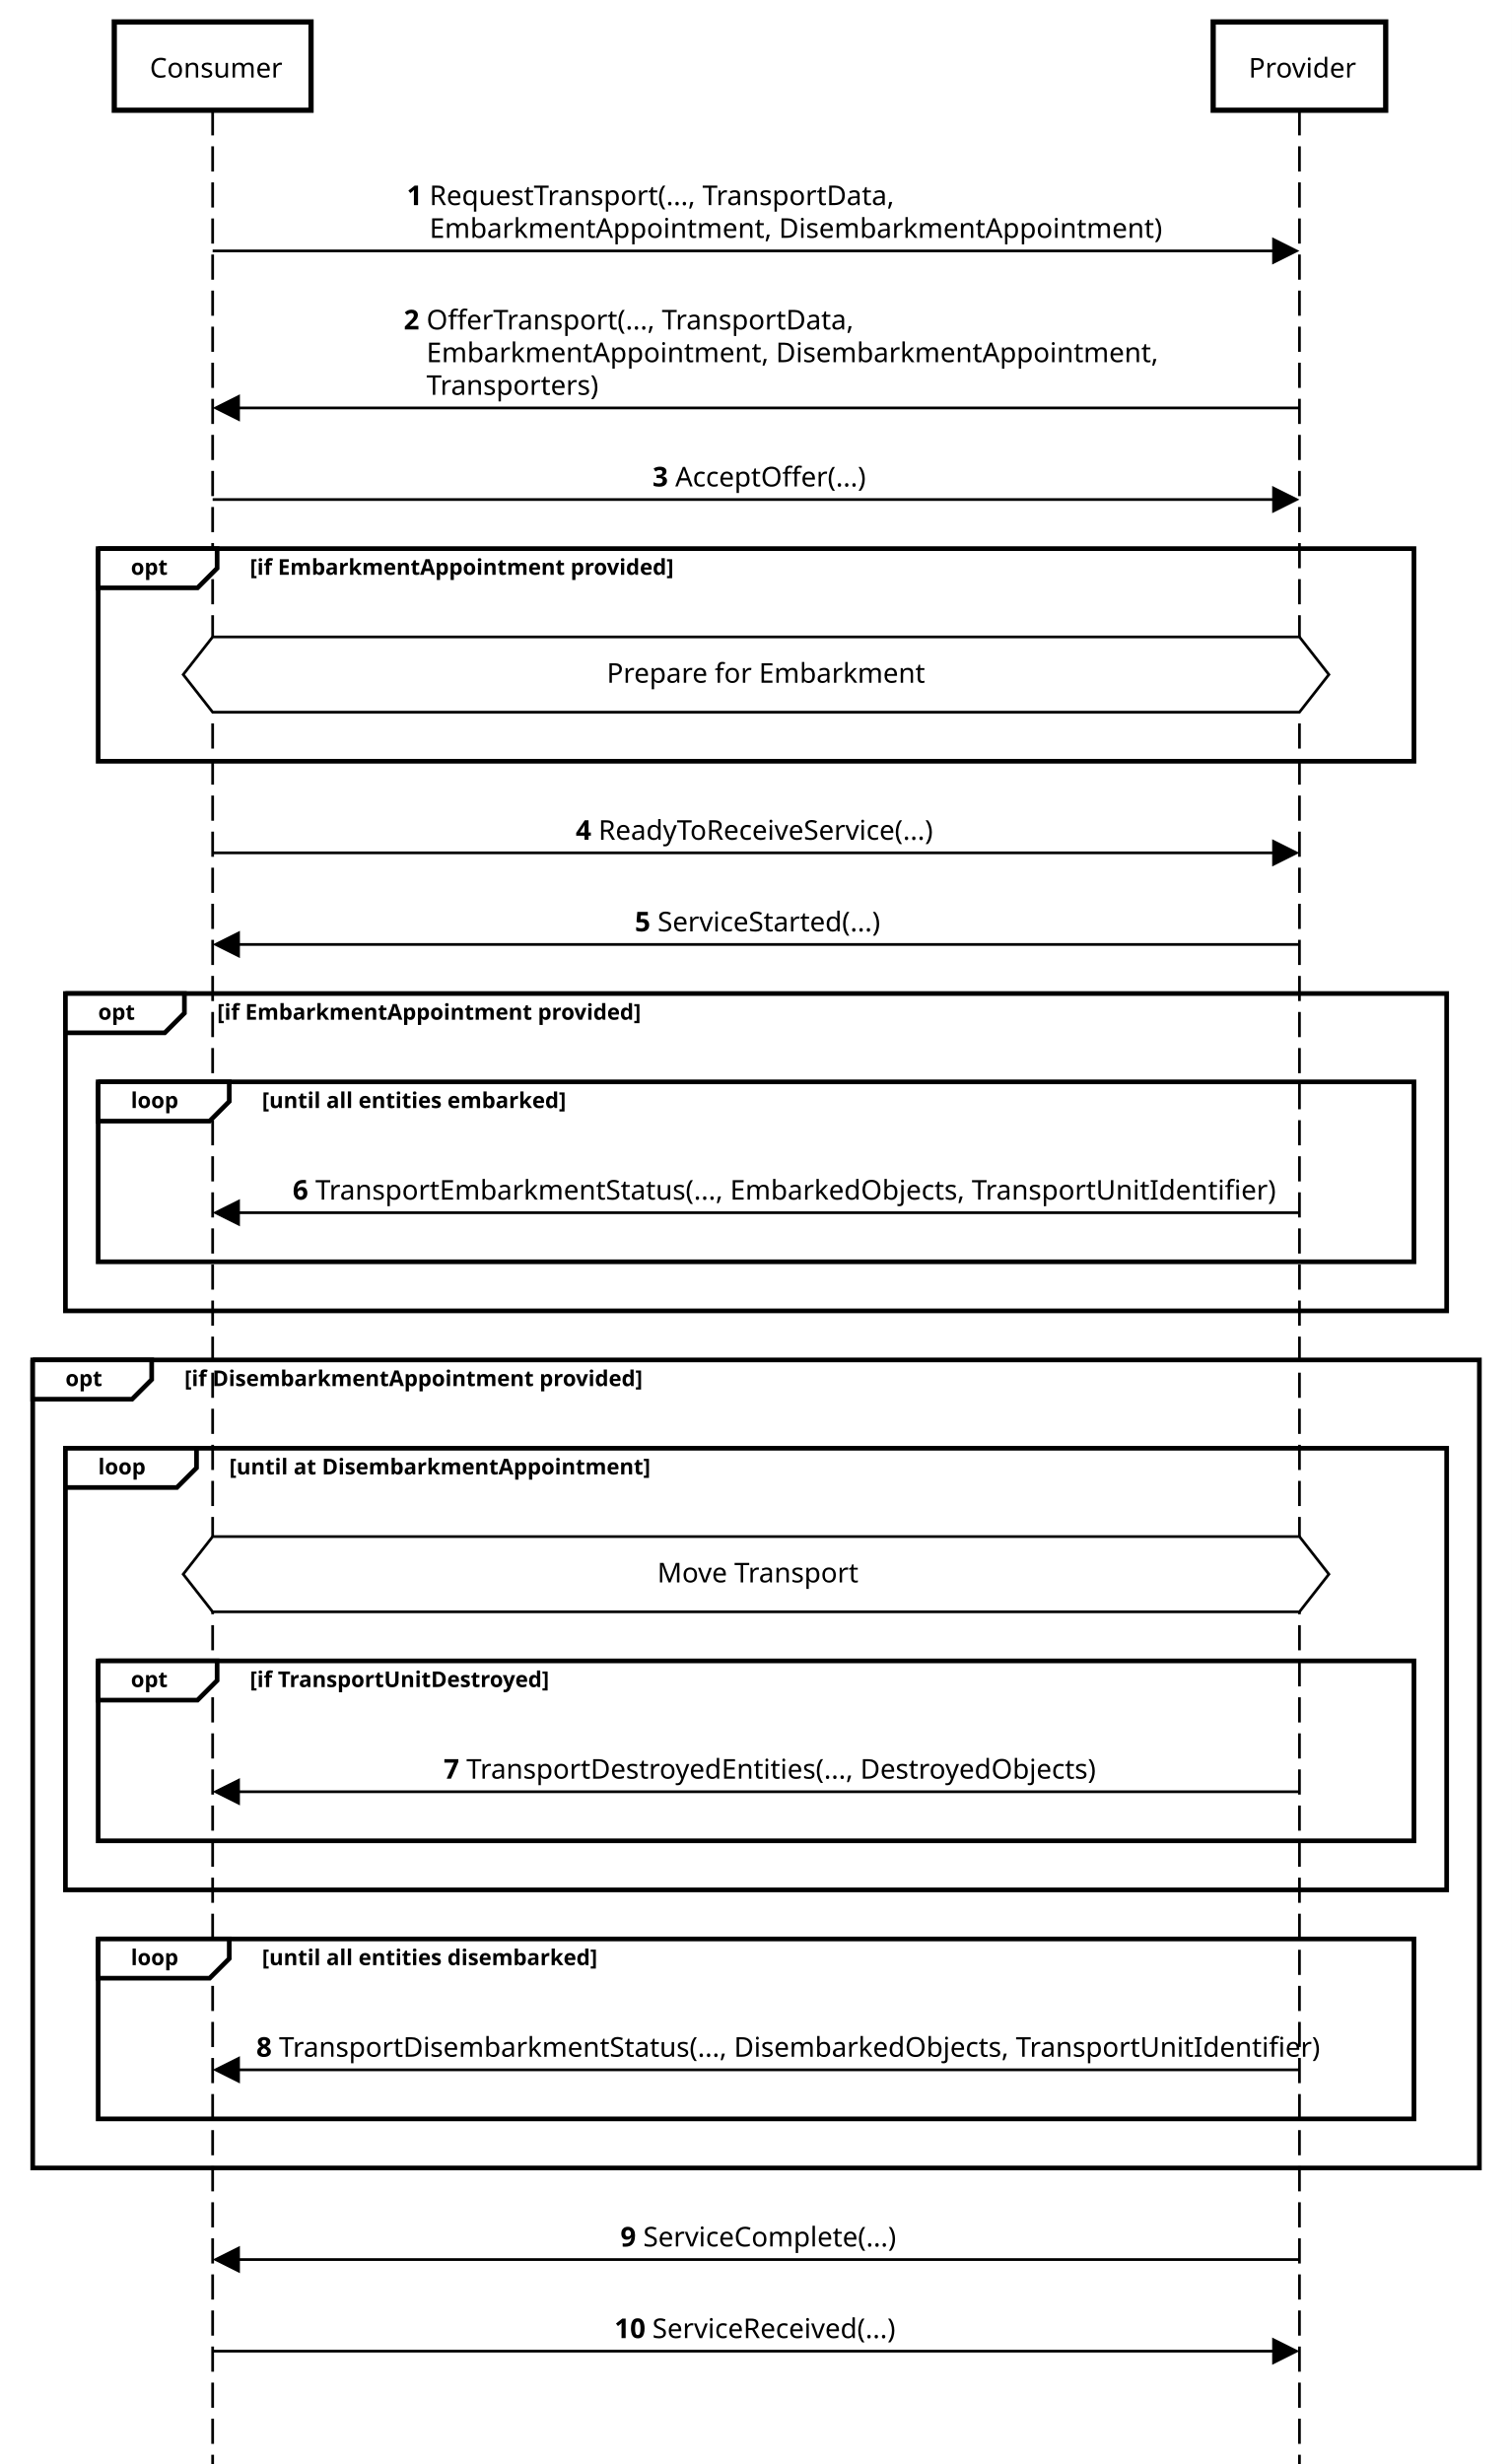
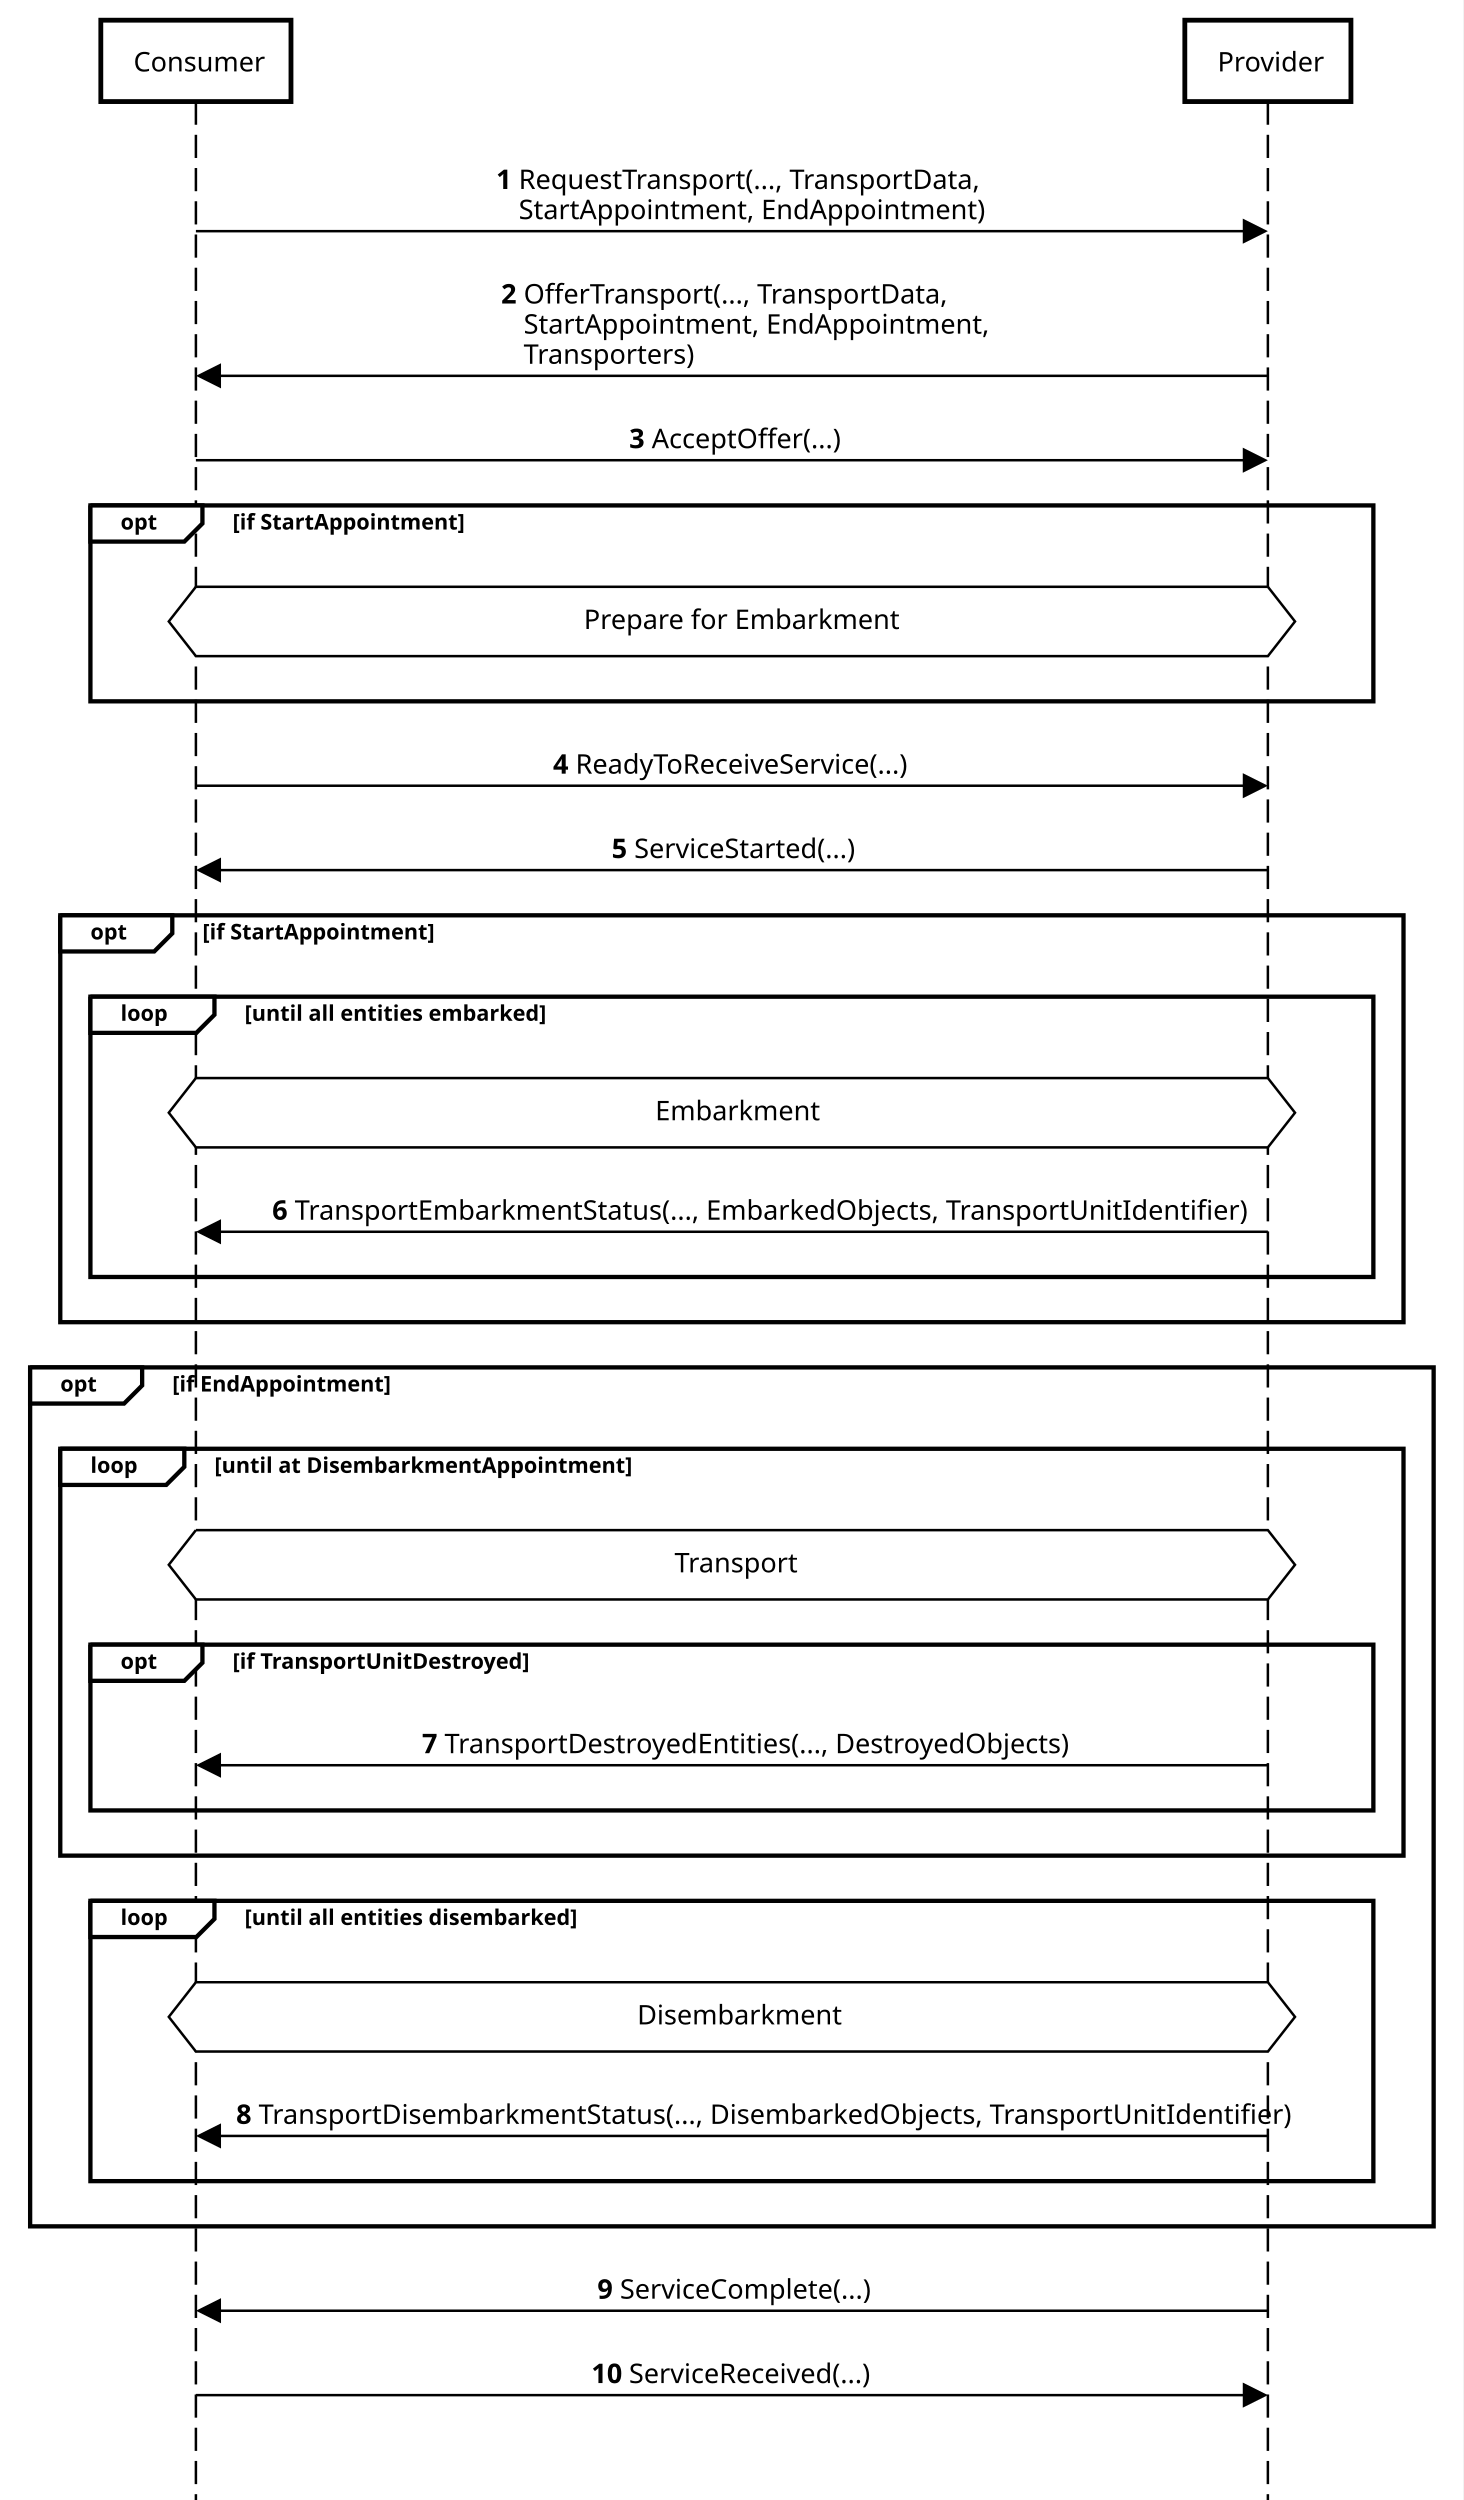
- <svg xmlns="http://www.w3.org/2000/svg" version="1.1" width="813" height="1325">
+ <svg xmlns="http://www.w3.org/2000/svg" version="1.1" width="793" height="1355">
  <defs />
  <g>
    <g />
    <g />
    <g />
    <g />
    <g />
    <g />
    <g />
    <g />
    <g />
    <g />
    <g />
    <g />
    <g />
    <g />
    <g />
    <g />
    <g />
    <g />
    <g />
    <g />
    <g />
    <g />
    <g />
    <g />
    <g />
-     <g>
-       <rect fill="white" stroke="none" x="0" y="0" width="813" height="1325" />
-     </g>
-     <g />
-     <g>
-       <path fill="none" stroke="black" paint-order="fill stroke markers" d=" M 114.346 59.284 L 114.346 1325.891" stroke-miterlimit="10" stroke-width="1.466" stroke-dasharray="13.532,5.864" />
-       <path fill="none" stroke="black" paint-order="fill stroke markers" d=" M 698.724 59.284 L 698.724 1325.891" stroke-miterlimit="10" stroke-width="1.466" stroke-dasharray="13.532,5.864" />
+     <g />
+     <g />
+     <g>
+       <rect fill="white" stroke="none" x="0" y="0" width="793" height="1355" />
+     </g>
+     <g />
+     <g>
+       <path fill="none" stroke="black" paint-order="fill stroke markers" d=" M 106.179 55.05 L 106.179 1355.332" stroke-miterlimit="10" stroke-width="1.361" stroke-dasharray="12.566,5.445" />
+       <path fill="none" stroke="black" paint-order="fill stroke markers" d=" M 687.191 55.05 L 687.191 1355.332" stroke-miterlimit="10" stroke-width="1.361" stroke-dasharray="12.566,5.445" />
    </g>
    <g>
      <path fill="none" stroke="none" />
      <g>
-         <path fill="white" stroke="black" paint-order="fill stroke markers" d=" M 61.448 11.786 L 167.245 11.786 L 167.245 59.284 L 61.448 59.284 L 61.448 11.786 Z" stroke-miterlimit="10" stroke-width="2.815" stroke-dasharray="" />
-       </g>
-       <g>
-         <g />
-         <text fill="black" stroke="none" font-family="sans-serif" font-size="11pt" font-style="normal" font-weight="normal" text-decoration="normal" x="80.535" y="41.692" text-anchor="start" dominant-baseline="alphabetic">Consumer</text>
+         <path fill="white" stroke="black" paint-order="fill stroke markers" d=" M 54.643 10.945 L 157.714 10.945 L 157.714 55.05 L 54.643 55.05 L 54.643 10.945 Z" stroke-miterlimit="10" stroke-width="2.614" stroke-dasharray="" />
+       </g>
+       <g>
+         <g />
+         <text fill="black" stroke="none" font-family="sans-serif" font-size="11pt" font-style="normal" font-weight="normal" text-decoration="normal" x="72.367" y="38.714" text-anchor="start" dominant-baseline="alphabetic">Consumer</text>
      </g>
      <path fill="none" stroke="none" />
      <g>
-         <path fill="white" stroke="black" paint-order="fill stroke markers" d=" M 652.342 11.786 L 745.105 11.786 L 745.105 59.284 L 652.342 59.284 L 652.342 11.786 Z" stroke-miterlimit="10" stroke-width="2.815" stroke-dasharray="" />
-       </g>
-       <g>
-         <g />
-         <text fill="black" stroke="none" font-family="sans-serif" font-size="11pt" font-style="normal" font-weight="normal" text-decoration="normal" x="671.429" y="41.692" text-anchor="start" dominant-baseline="alphabetic">Provider</text>
-       </g>
-     </g>
-     <g>
-       <g>
-         <g>
-           <rect fill="white" stroke="none" x="216.083" y="94.468" width="260.861" height="22.869" />
-         </g>
-         <g>
-           <rect fill="white" stroke="none" x="228.309" y="112.059" width="368.678" height="22.869" />
-         </g>
-         <text fill="black" stroke="none" font-family="sans-serif" font-size="11pt" font-style="normal" font-weight="normal" text-decoration="normal" x="230.948" y="110.3" text-anchor="start" dominant-baseline="alphabetic">RequestTransport(..., TransportData, </text>
-         <g>
-           <text fill="black" stroke="none" font-family="sans-serif" font-size="11pt" font-style="normal" font-weight="bold" text-decoration="normal" x="218.722" y="110.3" text-anchor="start" dominant-baseline="alphabetic">1 </text>
-         </g>
-         <text fill="black" stroke="none" font-family="sans-serif" font-size="11pt" font-style="normal" font-weight="normal" text-decoration="normal" x="230.948" y="127.892" text-anchor="start" dominant-baseline="alphabetic">EmbarkmentAppointment, DisembarkmentAppointment)</text>
-       </g>
-       <g>
-         <path fill="none" stroke="black" paint-order="fill stroke markers" d=" M 114.346 134.929 L 695.792 134.929" stroke-miterlimit="10" stroke-width="1.466" stroke-dasharray="" />
-         <g transform="translate(698.7236,134.9288) translate(-698.7236,-134.9288)">
-           <path fill="black" stroke="none" paint-order="stroke fill markers" d=" M 684.064 127.599 L 698.724 134.929 L 684.064 142.259 Z" />
-         </g>
-       </g>
-       <g>
-         <g>
-           <rect fill="white" stroke="none" x="214.451" y="161.316" width="238.585" height="22.869" />
-         </g>
-         <g>
-           <rect fill="white" stroke="none" x="226.677" y="178.908" width="371.942" height="22.869" />
-         </g>
-         <g>
-           <rect fill="white" stroke="none" x="226.677" y="196.5" width="92.722" height="22.869" />
-         </g>
-         <text fill="black" stroke="none" font-family="sans-serif" font-size="11pt" font-style="normal" font-weight="normal" text-decoration="normal" x="229.316" y="177.149" text-anchor="start" dominant-baseline="alphabetic">OfferTransport(..., TransportData, </text>
-         <g>
-           <text fill="black" stroke="none" font-family="sans-serif" font-size="11pt" font-style="normal" font-weight="bold" text-decoration="normal" x="217.09" y="177.149" text-anchor="start" dominant-baseline="alphabetic">2 </text>
-         </g>
-         <text fill="black" stroke="none" font-family="sans-serif" font-size="11pt" font-style="normal" font-weight="normal" text-decoration="normal" x="229.316" y="194.741" text-anchor="start" dominant-baseline="alphabetic">EmbarkmentAppointment, DisembarkmentAppointment, </text>
-         <text fill="black" stroke="none" font-family="sans-serif" font-size="11pt" font-style="normal" font-weight="normal" text-decoration="normal" x="229.316" y="212.333" text-anchor="start" dominant-baseline="alphabetic">Transporters)</text>
-       </g>
-       <g>
-         <path fill="none" stroke="black" paint-order="fill stroke markers" d=" M 698.724 219.369 L 117.278 219.369" stroke-miterlimit="10" stroke-width="1.466" stroke-dasharray="" />
-         <g transform="translate(114.3464,219.3692) translate(-114.3464,-219.3692)">
-           <path fill="black" stroke="none" paint-order="stroke fill markers" d=" M 129.006 212.039 L 114.346 219.369 L 129.006 226.699 Z" />
-         </g>
-       </g>
-       <g>
-         <g>
-           <rect fill="white" stroke="none" x="348.22" y="245.757" width="116.63" height="22.869" />
-         </g>
-         <text fill="black" stroke="none" font-family="sans-serif" font-size="11pt" font-style="normal" font-weight="normal" text-decoration="normal" x="363.085" y="261.589" text-anchor="start" dominant-baseline="alphabetic">AcceptOffer(...)</text>
-         <g>
-           <text fill="black" stroke="none" font-family="sans-serif" font-size="11pt" font-style="normal" font-weight="bold" text-decoration="normal" x="350.859" y="261.589" text-anchor="start" dominant-baseline="alphabetic">3 </text>
-         </g>
-       </g>
-       <g>
-         <path fill="none" stroke="black" paint-order="fill stroke markers" d=" M 114.346 268.626 L 695.792 268.626" stroke-miterlimit="10" stroke-width="1.466" stroke-dasharray="" />
-         <g transform="translate(698.7236,268.6261) translate(-698.7236,-268.6261)">
-           <path fill="black" stroke="none" paint-order="stroke fill markers" d=" M 684.064 261.296 L 698.724 268.626 L 684.064 275.956 Z" />
-         </g>
-       </g>
-       <path fill="white" stroke="black" paint-order="fill stroke markers" d=" M 114.346 342.512 L 698.724 342.512 L 714.556 362.742 L 698.724 382.973 L 114.346 382.973 L 98.514 362.742 L 114.346 342.512" stroke-miterlimit="10" stroke-width="1.466" stroke-dasharray="" />
-       <g>
-         <text fill="black" stroke="none" font-family="sans-serif" font-size="11pt" font-style="normal" font-weight="normal" text-decoration="normal" x="326.281" y="367.14" text-anchor="start" dominant-baseline="alphabetic">Prepare for Embarkment</text>
-       </g>
-       <g>
-         <g>
-           <rect fill="white" stroke="none" x="306.939" y="435.748" width="199.193" height="22.869" />
-         </g>
-         <text fill="black" stroke="none" font-family="sans-serif" font-size="11pt" font-style="normal" font-weight="normal" text-decoration="normal" x="321.803" y="451.58" text-anchor="start" dominant-baseline="alphabetic">ReadyToReceiveService(...)</text>
-         <g>
-           <text fill="black" stroke="none" font-family="sans-serif" font-size="11pt" font-style="normal" font-weight="bold" text-decoration="normal" x="309.577" y="451.58" text-anchor="start" dominant-baseline="alphabetic">4 </text>
-         </g>
-       </g>
-       <g>
-         <path fill="none" stroke="black" paint-order="fill stroke markers" d=" M 114.346 458.617 L 695.792 458.617" stroke-miterlimit="10" stroke-width="1.466" stroke-dasharray="" />
-         <g transform="translate(698.7236,458.6171) translate(-698.7236,-458.6171)">
-           <path fill="black" stroke="none" paint-order="stroke fill markers" d=" M 684.064 451.287 L 698.724 458.617 L 684.064 465.947 Z" />
-         </g>
-       </g>
-       <g>
-         <g>
-           <rect fill="white" stroke="none" x="338.717" y="485.005" width="135.635" height="22.869" />
-         </g>
-         <text fill="black" stroke="none" font-family="sans-serif" font-size="11pt" font-style="normal" font-weight="normal" text-decoration="normal" x="353.582" y="500.837" text-anchor="start" dominant-baseline="alphabetic">ServiceStarted(...)</text>
-         <g>
-           <text fill="black" stroke="none" font-family="sans-serif" font-size="11pt" font-style="normal" font-weight="bold" text-decoration="normal" x="341.356" y="500.837" text-anchor="start" dominant-baseline="alphabetic">5 </text>
-         </g>
-       </g>
-       <g>
-         <path fill="none" stroke="black" paint-order="fill stroke markers" d=" M 698.724 507.874 L 117.278 507.874" stroke-miterlimit="10" stroke-width="1.466" stroke-dasharray="" />
-         <g transform="translate(114.3464,507.874) translate(-114.3464,-507.874)">
-           <path fill="black" stroke="none" paint-order="stroke fill markers" d=" M 129.006 500.544 L 114.346 507.874 L 129.006 515.204 Z" />
-         </g>
-       </g>
-       <g>
-         <g>
-           <rect fill="white" stroke="none" x="154.712" y="629.257" width="503.645" height="22.869" />
-         </g>
-         <text fill="black" stroke="none" font-family="sans-serif" font-size="11pt" font-style="normal" font-weight="normal" text-decoration="normal" x="169.577" y="645.09" text-anchor="start" dominant-baseline="alphabetic">TransportEmbarkmentStatus(..., EmbarkedObjects, TransportUnitIdentifier)</text>
-         <g>
-           <text fill="black" stroke="none" font-family="sans-serif" font-size="11pt" font-style="normal" font-weight="bold" text-decoration="normal" x="157.351" y="645.09" text-anchor="start" dominant-baseline="alphabetic">6 </text>
-         </g>
-       </g>
-       <g>
-         <path fill="none" stroke="black" paint-order="fill stroke markers" d=" M 698.724 652.126 L 117.278 652.126" stroke-miterlimit="10" stroke-width="1.466" stroke-dasharray="" />
-         <g transform="translate(114.3464,652.1264) translate(-114.3464,-652.1264)">
-           <path fill="black" stroke="none" paint-order="stroke fill markers" d=" M 129.006 644.797 L 114.346 652.126 L 129.006 659.456 Z" />
-         </g>
-       </g>
-       <path fill="white" stroke="black" paint-order="fill stroke markers" d=" M 114.346 826.285 L 698.724 826.285 L 714.556 846.515 L 698.724 866.746 L 114.346 866.746 L 98.514 846.515 L 114.346 826.285" stroke-miterlimit="10" stroke-width="1.466" stroke-dasharray="" />
-       <g>
-         <text fill="black" stroke="none" font-family="sans-serif" font-size="11pt" font-style="normal" font-weight="normal" text-decoration="normal" x="353.439" y="850.913" text-anchor="start" dominant-baseline="alphabetic">Move Transport </text>
-       </g>
-       <g>
-         <g>
-           <rect fill="white" stroke="none" x="235.919" y="940.631" width="341.233" height="22.869" />
-         </g>
-         <text fill="black" stroke="none" font-family="sans-serif" font-size="11pt" font-style="normal" font-weight="normal" text-decoration="normal" x="250.783" y="956.464" text-anchor="start" dominant-baseline="alphabetic">TransportDestroyedEntities(..., DestroyedObjects)</text>
-         <g>
-           <text fill="black" stroke="none" font-family="sans-serif" font-size="11pt" font-style="normal" font-weight="bold" text-decoration="normal" x="238.557" y="956.464" text-anchor="start" dominant-baseline="alphabetic">7 </text>
-         </g>
-       </g>
-       <g>
-         <path fill="none" stroke="black" paint-order="fill stroke markers" d=" M 698.724 963.501 L 117.278 963.501" stroke-miterlimit="10" stroke-width="1.466" stroke-dasharray="" />
-         <g transform="translate(114.3464,963.5006) translate(-114.3464,-963.5006)">
-           <path fill="black" stroke="none" paint-order="stroke fill markers" d=" M 129.006 956.171 L 114.346 963.501 L 129.006 970.83 Z" />
-         </g>
-       </g>
-       <g>
-         <g>
-           <rect fill="white" stroke="none" x="135.163" y="1090.161" width="542.743" height="22.869" />
-         </g>
-         <text fill="black" stroke="none" font-family="sans-serif" font-size="11pt" font-style="normal" font-weight="normal" text-decoration="normal" x="150.028" y="1105.994" text-anchor="start" dominant-baseline="alphabetic">TransportDisembarkmentStatus(..., DisembarkedObjects, TransportUnitIdentifier)</text>
-         <g>
-           <text fill="black" stroke="none" font-family="sans-serif" font-size="11pt" font-style="normal" font-weight="bold" text-decoration="normal" x="137.802" y="1105.994" text-anchor="start" dominant-baseline="alphabetic">8 </text>
-         </g>
-       </g>
-       <g>
-         <path fill="none" stroke="black" paint-order="fill stroke markers" d=" M 698.724 1113.03 L 117.278 1113.03" stroke-miterlimit="10" stroke-width="1.466" stroke-dasharray="" />
-         <g transform="translate(114.3464,1113.03) translate(-114.3464,-1113.03)">
-           <path fill="black" stroke="none" paint-order="stroke fill markers" d=" M 129.006 1105.701 L 114.346 1113.03 L 129.006 1120.36 Z" />
-         </g>
-       </g>
-       <g>
-         <g>
-           <rect fill="white" stroke="none" x="330.979" y="1192.193" width="151.111" height="22.869" />
-         </g>
-         <text fill="black" stroke="none" font-family="sans-serif" font-size="11pt" font-style="normal" font-weight="normal" text-decoration="normal" x="345.844" y="1208.026" text-anchor="start" dominant-baseline="alphabetic">ServiceComplete(...)</text>
-         <g>
-           <text fill="black" stroke="none" font-family="sans-serif" font-size="11pt" font-style="normal" font-weight="bold" text-decoration="normal" x="333.618" y="1208.026" text-anchor="start" dominant-baseline="alphabetic">9 </text>
-         </g>
-       </g>
-       <g>
-         <path fill="none" stroke="black" paint-order="fill stroke markers" d=" M 698.724 1215.063 L 117.278 1215.063" stroke-miterlimit="10" stroke-width="1.466" stroke-dasharray="" />
-         <g transform="translate(114.3464,1215.063) translate(-114.3464,-1215.063)">
-           <path fill="black" stroke="none" paint-order="stroke fill markers" d=" M 129.006 1207.733 L 114.346 1215.063 L 129.006 1222.393 Z" />
-         </g>
-       </g>
-       <g>
-         <g>
-           <rect fill="white" stroke="none" x="327.715" y="1241.45" width="157.64" height="22.869" />
-         </g>
-         <text fill="black" stroke="none" font-family="sans-serif" font-size="11pt" font-style="normal" font-weight="normal" text-decoration="normal" x="350.733" y="1257.283" text-anchor="start" dominant-baseline="alphabetic">ServiceReceived(...)</text>
-         <g>
-           <text fill="black" stroke="none" font-family="sans-serif" font-size="11pt" font-style="normal" font-weight="bold" text-decoration="normal" x="330.354" y="1257.283" text-anchor="start" dominant-baseline="alphabetic">10 </text>
-         </g>
-       </g>
-       <g>
-         <path fill="none" stroke="black" paint-order="fill stroke markers" d=" M 114.346 1264.32 L 695.792 1264.32" stroke-miterlimit="10" stroke-width="1.466" stroke-dasharray="" />
-         <g transform="translate(698.7236,1264.32) translate(-698.7236,-1264.32)">
-           <path fill="black" stroke="none" paint-order="stroke fill markers" d=" M 684.064 1256.99 L 698.724 1264.32 L 684.064 1271.65 Z" />
-         </g>
-       </g>
-       <g>
-         <g />
-         <path fill="none" stroke="black" paint-order="fill stroke markers" d=" M 52.775 295.014 L 760.295 295.014 L 760.295 409.36 L 52.775 409.36 L 52.775 295.014 Z" stroke-miterlimit="10" stroke-width="2.513" stroke-dasharray="" />
-         <path fill="white" stroke="black" paint-order="fill stroke markers" d=" M 52.775 295.014 L 52.775 316.124 L 106.195 316.124 L 116.75 305.569 L 116.75 295.014 L 52.775 295.014" stroke-miterlimit="10" stroke-width="2.513" stroke-dasharray="" />
-         <text fill="black" stroke="none" font-family="sans-serif" font-size="8.8pt" font-style="normal" font-weight="bold" text-decoration="normal" x="70.367" y="309.087" text-anchor="start" dominant-baseline="alphabetic">opt</text>
-         <text fill="black" stroke="none" font-family="sans-serif" font-size="8.8pt" font-style="normal" font-weight="bold" text-decoration="normal" x="134.342" y="309.087" text-anchor="start" dominant-baseline="alphabetic">[if EmbarkmentAppointment provided]</text>
-       </g>
-       <g>
-         <g />
-         <path fill="none" stroke="black" paint-order="fill stroke markers" d=" M 35.184 534.262 L 777.887 534.262 L 777.887 704.902 L 35.184 704.902 L 35.184 534.262 Z" stroke-miterlimit="10" stroke-width="2.513" stroke-dasharray="" />
-         <path fill="white" stroke="black" paint-order="fill stroke markers" d=" M 35.184 534.262 L 35.184 555.372 L 88.603 555.372 L 99.159 544.817 L 99.159 534.262 L 35.184 534.262" stroke-miterlimit="10" stroke-width="2.513" stroke-dasharray="" />
-         <text fill="black" stroke="none" font-family="sans-serif" font-size="8.8pt" font-style="normal" font-weight="bold" text-decoration="normal" x="52.775" y="548.335" text-anchor="start" dominant-baseline="alphabetic">opt</text>
-         <text fill="black" stroke="none" font-family="sans-serif" font-size="8.8pt" font-style="normal" font-weight="bold" text-decoration="normal" x="116.75" y="548.335" text-anchor="start" dominant-baseline="alphabetic">[if EmbarkmentAppointment provided]</text>
-       </g>
-       <g>
-         <g />
-         <path fill="none" stroke="black" paint-order="fill stroke markers" d=" M 52.775 581.759 L 760.295 581.759 L 760.295 678.514 L 52.775 678.514 L 52.775 581.759 Z" stroke-miterlimit="10" stroke-width="2.513" stroke-dasharray="" />
-         <path fill="white" stroke="black" paint-order="fill stroke markers" d=" M 52.775 581.759 L 52.775 602.87 L 112.713 602.87 L 123.268 592.314 L 123.268 581.759 L 52.775 581.759" stroke-miterlimit="10" stroke-width="2.513" stroke-dasharray="" />
-         <text fill="black" stroke="none" font-family="sans-serif" font-size="8.8pt" font-style="normal" font-weight="bold" text-decoration="normal" x="70.367" y="595.833" text-anchor="start" dominant-baseline="alphabetic">loop</text>
-         <text fill="black" stroke="none" font-family="sans-serif" font-size="8.8pt" font-style="normal" font-weight="bold" text-decoration="normal" x="140.86" y="595.833" text-anchor="start" dominant-baseline="alphabetic">[until all entities embarked]</text>
-       </g>
-       <g>
-         <g />
-         <path fill="none" stroke="black" paint-order="fill stroke markers" d=" M 17.592 731.289 L 795.478 731.289 L 795.478 1165.806 L 17.592 1165.806 L 17.592 731.289 Z" stroke-miterlimit="10" stroke-width="2.513" stroke-dasharray="" />
-         <path fill="white" stroke="black" paint-order="fill stroke markers" d=" M 17.592 731.289 L 17.592 752.399 L 71.012 752.399 L 81.567 741.844 L 81.567 731.289 L 17.592 731.289" stroke-miterlimit="10" stroke-width="2.513" stroke-dasharray="" />
-         <text fill="black" stroke="none" font-family="sans-serif" font-size="8.8pt" font-style="normal" font-weight="bold" text-decoration="normal" x="35.184" y="745.363" text-anchor="start" dominant-baseline="alphabetic">opt</text>
-         <text fill="black" stroke="none" font-family="sans-serif" font-size="8.8pt" font-style="normal" font-weight="bold" text-decoration="normal" x="99.159" y="745.363" text-anchor="start" dominant-baseline="alphabetic">[if DisembarkmentAppointment provided]</text>
-       </g>
-       <g>
-         <g />
-         <path fill="none" stroke="black" paint-order="fill stroke markers" d=" M 35.184 778.787 L 777.887 778.787 L 777.887 1016.276 L 35.184 1016.276 L 35.184 778.787 Z" stroke-miterlimit="10" stroke-width="2.513" stroke-dasharray="" />
-         <path fill="white" stroke="black" paint-order="fill stroke markers" d=" M 35.184 778.787 L 35.184 799.897 L 95.121 799.897 L 105.676 789.342 L 105.676 778.787 L 35.184 778.787" stroke-miterlimit="10" stroke-width="2.513" stroke-dasharray="" />
-         <text fill="black" stroke="none" font-family="sans-serif" font-size="8.8pt" font-style="normal" font-weight="bold" text-decoration="normal" x="52.775" y="792.861" text-anchor="start" dominant-baseline="alphabetic">loop</text>
-         <text fill="black" stroke="none" font-family="sans-serif" font-size="8.8pt" font-style="normal" font-weight="bold" text-decoration="normal" x="123.268" y="792.861" text-anchor="start" dominant-baseline="alphabetic">[until at DisembarkmentAppointment]</text>
-       </g>
-       <g>
-         <g />
-         <path fill="none" stroke="black" paint-order="fill stroke markers" d=" M 52.775 893.134 L 760.295 893.134 L 760.295 989.888 L 52.775 989.888 L 52.775 893.134 Z" stroke-miterlimit="10" stroke-width="2.513" stroke-dasharray="" />
-         <path fill="white" stroke="black" paint-order="fill stroke markers" d=" M 52.775 893.134 L 52.775 914.244 L 106.195 914.244 L 116.75 903.689 L 116.75 893.134 L 52.775 893.134" stroke-miterlimit="10" stroke-width="2.513" stroke-dasharray="" />
-         <text fill="black" stroke="none" font-family="sans-serif" font-size="8.8pt" font-style="normal" font-weight="bold" text-decoration="normal" x="70.367" y="907.207" text-anchor="start" dominant-baseline="alphabetic">opt</text>
-         <text fill="black" stroke="none" font-family="sans-serif" font-size="8.8pt" font-style="normal" font-weight="bold" text-decoration="normal" x="134.342" y="907.207" text-anchor="start" dominant-baseline="alphabetic">[if TransportUnitDestroyed]</text>
-       </g>
-       <g>
-         <g />
-         <path fill="none" stroke="black" paint-order="fill stroke markers" d=" M 52.775 1042.663 L 760.295 1042.663 L 760.295 1139.418 L 52.775 1139.418 L 52.775 1042.663 Z" stroke-miterlimit="10" stroke-width="2.513" stroke-dasharray="" />
-         <path fill="white" stroke="black" paint-order="fill stroke markers" d=" M 52.775 1042.663 L 52.775 1063.774 L 112.713 1063.774 L 123.268 1053.219 L 123.268 1042.663 L 52.775 1042.663" stroke-miterlimit="10" stroke-width="2.513" stroke-dasharray="" />
-         <text fill="black" stroke="none" font-family="sans-serif" font-size="8.8pt" font-style="normal" font-weight="bold" text-decoration="normal" x="70.367" y="1056.737" text-anchor="start" dominant-baseline="alphabetic">loop</text>
-         <text fill="black" stroke="none" font-family="sans-serif" font-size="8.8pt" font-style="normal" font-weight="bold" text-decoration="normal" x="140.86" y="1056.737" text-anchor="start" dominant-baseline="alphabetic">[until all entities disembarked]</text>
+         <path fill="white" stroke="black" paint-order="fill stroke markers" d=" M 642.173 10.945 L 732.209 10.945 L 732.209 55.05 L 642.173 55.05 L 642.173 10.945 Z" stroke-miterlimit="10" stroke-width="2.614" stroke-dasharray="" />
+       </g>
+       <g>
+         <g />
+         <text fill="black" stroke="none" font-family="sans-serif" font-size="11pt" font-style="normal" font-weight="normal" text-decoration="normal" x="659.897" y="38.714" text-anchor="start" dominant-baseline="alphabetic">Provider</text>
+       </g>
+     </g>
+     <g>
+       <g>
+         <g>
+           <rect fill="white" stroke="none" x="266.45" y="87.72" width="260.47" height="21.236" />
+         </g>
+         <g>
+           <rect fill="white" stroke="none" x="278.676" y="104.055" width="239.596" height="21.236" />
+         </g>
+         <text fill="black" stroke="none" font-family="sans-serif" font-size="11pt" font-style="normal" font-weight="normal" text-decoration="normal" x="281.127" y="102.422" text-anchor="start" dominant-baseline="alphabetic">RequestTransport(..., TransportData, </text>
+         <g>
+           <text fill="black" stroke="none" font-family="sans-serif" font-size="11pt" font-style="normal" font-weight="bold" text-decoration="normal" x="268.9" y="102.422" text-anchor="start" dominant-baseline="alphabetic">1 </text>
+         </g>
+         <text fill="black" stroke="none" font-family="sans-serif" font-size="11pt" font-style="normal" font-weight="normal" text-decoration="normal" x="281.127" y="118.757" text-anchor="start" dominant-baseline="alphabetic">StartAppointment, EndAppointment)</text>
+       </g>
+       <g>
+         <path fill="none" stroke="black" paint-order="fill stroke markers" d=" M 106.179 125.291 L 684.468 125.291" stroke-miterlimit="10" stroke-width="1.361" stroke-dasharray="" />
+         <g transform="translate(687.1908,125.291) translate(-687.1908,-125.291)">
+           <path fill="black" stroke="none" paint-order="stroke fill markers" d=" M 673.578 118.485 L 687.191 125.291 L 673.578 132.097 Z" />
+         </g>
+       </g>
+       <g>
+         <g>
+           <rect fill="white" stroke="none" x="269.142" y="149.794" width="238.186" height="21.236" />
+         </g>
+         <g>
+           <rect fill="white" stroke="none" x="281.368" y="166.129" width="242.86" height="21.236" />
+         </g>
+         <g>
+           <rect fill="white" stroke="none" x="281.368" y="182.464" width="92.338" height="21.236" />
+         </g>
+         <text fill="black" stroke="none" font-family="sans-serif" font-size="11pt" font-style="normal" font-weight="normal" text-decoration="normal" x="283.818" y="164.495" text-anchor="start" dominant-baseline="alphabetic">OfferTransport(..., TransportData, </text>
+         <g>
+           <text fill="black" stroke="none" font-family="sans-serif" font-size="11pt" font-style="normal" font-weight="bold" text-decoration="normal" x="271.592" y="164.495" text-anchor="start" dominant-baseline="alphabetic">2 </text>
+         </g>
+         <text fill="black" stroke="none" font-family="sans-serif" font-size="11pt" font-style="normal" font-weight="normal" text-decoration="normal" x="283.818" y="180.831" text-anchor="start" dominant-baseline="alphabetic">StartAppointment, EndAppointment, </text>
+         <text fill="black" stroke="none" font-family="sans-serif" font-size="11pt" font-style="normal" font-weight="normal" text-decoration="normal" x="283.818" y="197.166" text-anchor="start" dominant-baseline="alphabetic">Transporters)</text>
+       </g>
+       <g>
+         <path fill="none" stroke="black" paint-order="fill stroke markers" d=" M 687.191 203.7 L 108.901 203.7" stroke-miterlimit="10" stroke-width="1.361" stroke-dasharray="" />
+         <g transform="translate(106.1788,203.7) translate(-106.1788,-203.7)">
+           <path fill="black" stroke="none" paint-order="stroke fill markers" d=" M 119.791 196.894 L 106.179 203.7 L 119.791 210.506 Z" />
+         </g>
+       </g>
+       <g>
+         <g>
+           <rect fill="white" stroke="none" x="338.562" y="228.203" width="116.246" height="21.236" />
+         </g>
+         <text fill="black" stroke="none" font-family="sans-serif" font-size="11pt" font-style="normal" font-weight="normal" text-decoration="normal" x="353.238" y="242.904" text-anchor="start" dominant-baseline="alphabetic">AcceptOffer(...)</text>
+         <g>
+           <text fill="black" stroke="none" font-family="sans-serif" font-size="11pt" font-style="normal" font-weight="bold" text-decoration="normal" x="341.012" y="242.904" text-anchor="start" dominant-baseline="alphabetic">3 </text>
+         </g>
+       </g>
+       <g>
+         <path fill="none" stroke="black" paint-order="fill stroke markers" d=" M 106.179 249.439 L 684.468 249.439" stroke-miterlimit="10" stroke-width="1.361" stroke-dasharray="" />
+         <g transform="translate(687.1908,249.4386) translate(-687.1908,-249.4386)">
+           <path fill="black" stroke="none" paint-order="stroke fill markers" d=" M 673.578 242.632 L 687.191 249.439 L 673.578 256.245 Z" />
+         </g>
+       </g>
+       <path fill="white" stroke="black" paint-order="fill stroke markers" d=" M 106.179 318.046 L 687.191 318.046 L 701.893 336.832 L 687.191 355.617 L 106.179 355.617 L 91.477 336.832 L 106.179 318.046" stroke-miterlimit="10" stroke-width="1.361" stroke-dasharray="" />
+       <g>
+         <text fill="black" stroke="none" font-family="sans-serif" font-size="11pt" font-style="normal" font-weight="normal" text-decoration="normal" x="316.431" y="340.916" text-anchor="start" dominant-baseline="alphabetic">Prepare for Embarkment</text>
+       </g>
+       <g>
+         <g>
+           <rect fill="white" stroke="none" x="297.277" y="404.623" width="198.816" height="21.236" />
+         </g>
+         <text fill="black" stroke="none" font-family="sans-serif" font-size="11pt" font-style="normal" font-weight="normal" text-decoration="normal" x="311.953" y="419.325" text-anchor="start" dominant-baseline="alphabetic">ReadyToReceiveService(...)</text>
+         <g>
+           <text fill="black" stroke="none" font-family="sans-serif" font-size="11pt" font-style="normal" font-weight="bold" text-decoration="normal" x="299.727" y="419.325" text-anchor="start" dominant-baseline="alphabetic">4 </text>
+         </g>
+       </g>
+       <g>
+         <path fill="none" stroke="black" paint-order="fill stroke markers" d=" M 106.179 425.859 L 684.468 425.859" stroke-miterlimit="10" stroke-width="1.361" stroke-dasharray="" />
+         <g transform="translate(687.1908,425.8588) translate(-687.1908,-425.8588)">
+           <path fill="black" stroke="none" paint-order="stroke fill markers" d=" M 673.578 419.052 L 687.191 425.859 L 673.578 432.665 Z" />
+         </g>
+       </g>
+       <g>
+         <g>
+           <rect fill="white" stroke="none" x="329.056" y="450.362" width="135.258" height="21.236" />
+         </g>
+         <text fill="black" stroke="none" font-family="sans-serif" font-size="11pt" font-style="normal" font-weight="normal" text-decoration="normal" x="343.732" y="465.063" text-anchor="start" dominant-baseline="alphabetic">ServiceStarted(...)</text>
+         <g>
+           <text fill="black" stroke="none" font-family="sans-serif" font-size="11pt" font-style="normal" font-weight="bold" text-decoration="normal" x="331.506" y="465.063" text-anchor="start" dominant-baseline="alphabetic">5 </text>
+         </g>
+       </g>
+       <g>
+         <path fill="none" stroke="black" paint-order="fill stroke markers" d=" M 687.191 471.597 L 108.901 471.597" stroke-miterlimit="10" stroke-width="1.361" stroke-dasharray="" />
+         <g transform="translate(106.1788,471.5973) translate(-106.1788,-471.5973)">
+           <path fill="black" stroke="none" paint-order="stroke fill markers" d=" M 119.791 464.791 L 106.179 471.597 L 119.791 478.404 Z" />
+         </g>
+       </g>
+       <path fill="white" stroke="black" paint-order="fill stroke markers" d=" M 106.179 584.31 L 687.191 584.31 L 701.893 603.096 L 687.191 621.881 L 106.179 621.881 L 91.477 603.096 L 106.179 584.31" stroke-miterlimit="10" stroke-width="1.361" stroke-dasharray="" />
+       <g>
+         <text fill="black" stroke="none" font-family="sans-serif" font-size="11pt" font-style="normal" font-weight="normal" text-decoration="normal" x="355.135" y="607.18" text-anchor="start" dominant-baseline="alphabetic">Embarkment</text>
+       </g>
+       <g>
+         <g>
+           <rect fill="white" stroke="none" x="145.058" y="646.384" width="503.254" height="21.236" />
+         </g>
+         <text fill="black" stroke="none" font-family="sans-serif" font-size="11pt" font-style="normal" font-weight="normal" text-decoration="normal" x="159.734" y="661.086" text-anchor="start" dominant-baseline="alphabetic">TransportEmbarkmentStatus(..., EmbarkedObjects, TransportUnitIdentifier)</text>
+         <g>
+           <text fill="black" stroke="none" font-family="sans-serif" font-size="11pt" font-style="normal" font-weight="bold" text-decoration="normal" x="147.508" y="661.086" text-anchor="start" dominant-baseline="alphabetic">6 </text>
+         </g>
+       </g>
+       <g>
+         <path fill="none" stroke="black" paint-order="fill stroke markers" d=" M 687.191 667.62 L 108.901 667.62" stroke-miterlimit="10" stroke-width="1.361" stroke-dasharray="" />
+         <g transform="translate(106.1788,667.6198) translate(-106.1788,-667.6198)">
+           <path fill="black" stroke="none" paint-order="stroke fill markers" d=" M 119.791 660.813 L 106.179 667.62 L 119.791 674.426 Z" />
+         </g>
+       </g>
+       <path fill="white" stroke="black" paint-order="fill stroke markers" d=" M 106.179 829.338 L 687.191 829.338 L 701.893 848.124 L 687.191 866.909 L 106.179 866.909 L 91.477 848.124 L 106.179 829.338" stroke-miterlimit="10" stroke-width="1.361" stroke-dasharray="" />
+       <g>
+         <text fill="black" stroke="none" font-family="sans-serif" font-size="11pt" font-style="normal" font-weight="normal" text-decoration="normal" x="365.59" y="852.208" text-anchor="start" dominant-baseline="alphabetic">Transport</text>
+       </g>
+       <g>
+         <g>
+           <rect fill="white" stroke="none" x="226.26" y="935.517" width="340.849" height="21.236" />
+         </g>
+         <text fill="black" stroke="none" font-family="sans-serif" font-size="11pt" font-style="normal" font-weight="normal" text-decoration="normal" x="240.937" y="950.219" text-anchor="start" dominant-baseline="alphabetic">TransportDestroyedEntities(..., DestroyedObjects)</text>
+         <g>
+           <text fill="black" stroke="none" font-family="sans-serif" font-size="11pt" font-style="normal" font-weight="bold" text-decoration="normal" x="228.711" y="950.219" text-anchor="start" dominant-baseline="alphabetic">7 </text>
+         </g>
+       </g>
+       <g>
+         <path fill="none" stroke="black" paint-order="fill stroke markers" d=" M 687.191 956.753 L 108.901 956.753" stroke-miterlimit="10" stroke-width="1.361" stroke-dasharray="" />
+         <g transform="translate(106.1788,956.7529) translate(-106.1788,-956.7529)">
+           <path fill="black" stroke="none" paint-order="stroke fill markers" d=" M 119.791 949.947 L 106.179 956.753 L 119.791 963.559 Z" />
+         </g>
+       </g>
+       <path fill="white" stroke="black" paint-order="fill stroke markers" d=" M 106.179 1074.366 L 687.191 1074.366 L 701.893 1093.152 L 687.191 1111.937 L 106.179 1111.937 L 91.477 1093.152 L 106.179 1074.366" stroke-miterlimit="10" stroke-width="1.361" stroke-dasharray="" />
+       <g>
+         <text fill="black" stroke="none" font-family="sans-serif" font-size="11pt" font-style="normal" font-weight="normal" text-decoration="normal" x="345.361" y="1097.236" text-anchor="start" dominant-baseline="alphabetic">Disembarkment</text>
+       </g>
+       <g>
+         <g>
+           <rect fill="white" stroke="none" x="125.509" y="1136.44" width="542.352" height="21.236" />
+         </g>
+         <text fill="black" stroke="none" font-family="sans-serif" font-size="11pt" font-style="normal" font-weight="normal" text-decoration="normal" x="140.185" y="1151.142" text-anchor="start" dominant-baseline="alphabetic">TransportDisembarkmentStatus(..., DisembarkedObjects, TransportUnitIdentifier)</text>
+         <g>
+           <text fill="black" stroke="none" font-family="sans-serif" font-size="11pt" font-style="normal" font-weight="bold" text-decoration="normal" x="127.959" y="1151.142" text-anchor="start" dominant-baseline="alphabetic">8 </text>
+         </g>
+       </g>
+       <g>
+         <path fill="none" stroke="black" paint-order="fill stroke markers" d=" M 687.191 1157.676 L 108.901 1157.676" stroke-miterlimit="10" stroke-width="1.361" stroke-dasharray="" />
+         <g transform="translate(106.1788,1157.676) translate(-106.1788,-1157.676)">
+           <path fill="black" stroke="none" paint-order="stroke fill markers" d=" M 119.791 1150.87 L 106.179 1157.676 L 119.791 1164.482 Z" />
+         </g>
+       </g>
+       <g>
+         <g>
+           <rect fill="white" stroke="none" x="321.318" y="1231.184" width="150.734" height="21.236" />
+         </g>
+         <text fill="black" stroke="none" font-family="sans-serif" font-size="11pt" font-style="normal" font-weight="normal" text-decoration="normal" x="335.994" y="1245.886" text-anchor="start" dominant-baseline="alphabetic">ServiceComplete(...)</text>
+         <g>
+           <text fill="black" stroke="none" font-family="sans-serif" font-size="11pt" font-style="normal" font-weight="bold" text-decoration="normal" x="323.768" y="1245.886" text-anchor="start" dominant-baseline="alphabetic">9 </text>
+         </g>
+       </g>
+       <g>
+         <path fill="none" stroke="black" paint-order="fill stroke markers" d=" M 687.191 1252.42 L 108.901 1252.42" stroke-miterlimit="10" stroke-width="1.361" stroke-dasharray="" />
+         <g transform="translate(106.1788,1252.42) translate(-106.1788,-1252.42)">
+           <path fill="black" stroke="none" paint-order="stroke fill markers" d=" M 119.791 1245.614 L 106.179 1252.42 L 119.791 1259.226 Z" />
+         </g>
+       </g>
+       <g>
+         <g>
+           <rect fill="white" stroke="none" x="318.053" y="1276.923" width="157.263" height="21.236" />
+         </g>
+         <text fill="black" stroke="none" font-family="sans-serif" font-size="11pt" font-style="normal" font-weight="normal" text-decoration="normal" x="340.883" y="1291.625" text-anchor="start" dominant-baseline="alphabetic">ServiceReceived(...)</text>
+         <g>
+           <text fill="black" stroke="none" font-family="sans-serif" font-size="11pt" font-style="normal" font-weight="bold" text-decoration="normal" x="320.504" y="1291.625" text-anchor="start" dominant-baseline="alphabetic">10 </text>
+         </g>
+       </g>
+       <g>
+         <path fill="none" stroke="black" paint-order="fill stroke markers" d=" M 106.179 1298.159 L 684.468 1298.159" stroke-miterlimit="10" stroke-width="1.361" stroke-dasharray="" />
+         <g transform="translate(687.1908,1298.159) translate(-687.1908,-1298.159)">
+           <path fill="black" stroke="none" paint-order="stroke fill markers" d=" M 673.578 1291.352 L 687.191 1298.159 L 673.578 1304.965 Z" />
+         </g>
+       </g>
+       <g>
+         <g />
+         <path fill="none" stroke="black" paint-order="fill stroke markers" d=" M 49.006 273.941 L 744.364 273.941 L 744.364 380.12 L 49.006 380.12 L 49.006 273.941 Z" stroke-miterlimit="10" stroke-width="2.334" stroke-dasharray="" />
+         <path fill="white" stroke="black" paint-order="fill stroke markers" d=" M 49.006 273.941 L 49.006 293.544 L 99.912 293.544 L 109.714 283.742 L 109.714 273.941 L 49.006 273.941" stroke-miterlimit="10" stroke-width="2.334" stroke-dasharray="" />
+         <text fill="black" stroke="none" font-family="sans-serif" font-size="8.8pt" font-style="normal" font-weight="bold" text-decoration="normal" x="65.341" y="287.01" text-anchor="start" dominant-baseline="alphabetic">opt</text>
+         <text fill="black" stroke="none" font-family="sans-serif" font-size="8.8pt" font-style="normal" font-weight="bold" text-decoration="normal" x="126.049" y="287.01" text-anchor="start" dominant-baseline="alphabetic">[if StartAppointment]</text>
+       </g>
+       <g>
+         <g />
+         <path fill="none" stroke="black" paint-order="fill stroke markers" d=" M 32.67 496.1 L 760.699 496.1 L 760.699 716.625 L 32.67 716.625 L 32.67 496.1 Z" stroke-miterlimit="10" stroke-width="2.334" stroke-dasharray="" />
+         <path fill="white" stroke="black" paint-order="fill stroke markers" d=" M 32.67 496.1 L 32.67 515.702 L 83.577 515.702 L 93.378 505.901 L 93.378 496.1 L 32.67 496.1" stroke-miterlimit="10" stroke-width="2.334" stroke-dasharray="" />
+         <text fill="black" stroke="none" font-family="sans-serif" font-size="8.8pt" font-style="normal" font-weight="bold" text-decoration="normal" x="49.006" y="509.168" text-anchor="start" dominant-baseline="alphabetic">opt</text>
+         <text fill="black" stroke="none" font-family="sans-serif" font-size="8.8pt" font-style="normal" font-weight="bold" text-decoration="normal" x="109.714" y="509.168" text-anchor="start" dominant-baseline="alphabetic">[if StartAppointment]</text>
+       </g>
+       <g>
+         <g />
+         <path fill="none" stroke="black" paint-order="fill stroke markers" d=" M 49.006 540.205 L 744.364 540.205 L 744.364 692.123 L 49.006 692.123 L 49.006 540.205 Z" stroke-miterlimit="10" stroke-width="2.334" stroke-dasharray="" />
+         <path fill="white" stroke="black" paint-order="fill stroke markers" d=" M 49.006 540.205 L 49.006 559.807 L 106.43 559.807 L 116.232 550.006 L 116.232 540.205 L 49.006 540.205" stroke-miterlimit="10" stroke-width="2.334" stroke-dasharray="" />
+         <text fill="black" stroke="none" font-family="sans-serif" font-size="8.8pt" font-style="normal" font-weight="bold" text-decoration="normal" x="65.341" y="553.273" text-anchor="start" dominant-baseline="alphabetic">loop</text>
+         <text fill="black" stroke="none" font-family="sans-serif" font-size="8.8pt" font-style="normal" font-weight="bold" text-decoration="normal" x="132.567" y="553.273" text-anchor="start" dominant-baseline="alphabetic">[until all entities embarked]</text>
+       </g>
+       <g>
+         <g />
+         <path fill="none" stroke="black" paint-order="fill stroke markers" d=" M 16.335 741.128 L 777.034 741.128 L 777.034 1206.681 L 16.335 1206.681 L 16.335 741.128 Z" stroke-miterlimit="10" stroke-width="2.334" stroke-dasharray="" />
+         <path fill="white" stroke="black" paint-order="fill stroke markers" d=" M 16.335 741.128 L 16.335 760.73 L 67.242 760.73 L 77.043 750.929 L 77.043 741.128 L 16.335 741.128" stroke-miterlimit="10" stroke-width="2.334" stroke-dasharray="" />
+         <text fill="black" stroke="none" font-family="sans-serif" font-size="8.8pt" font-style="normal" font-weight="bold" text-decoration="normal" x="32.67" y="754.196" text-anchor="start" dominant-baseline="alphabetic">opt</text>
+         <text fill="black" stroke="none" font-family="sans-serif" font-size="8.8pt" font-style="normal" font-weight="bold" text-decoration="normal" x="93.378" y="754.196" text-anchor="start" dominant-baseline="alphabetic">[if EndAppointment]</text>
+       </g>
+       <g>
+         <g />
+         <path fill="none" stroke="black" paint-order="fill stroke markers" d=" M 32.67 785.233 L 760.699 785.233 L 760.699 1005.758 L 32.67 1005.758 L 32.67 785.233 Z" stroke-miterlimit="10" stroke-width="2.334" stroke-dasharray="" />
+         <path fill="white" stroke="black" paint-order="fill stroke markers" d=" M 32.67 785.233 L 32.67 804.835 L 90.095 804.835 L 99.896 795.034 L 99.896 785.233 L 32.67 785.233" stroke-miterlimit="10" stroke-width="2.334" stroke-dasharray="" />
+         <text fill="black" stroke="none" font-family="sans-serif" font-size="8.8pt" font-style="normal" font-weight="bold" text-decoration="normal" x="49.006" y="798.301" text-anchor="start" dominant-baseline="alphabetic">loop</text>
+         <text fill="black" stroke="none" font-family="sans-serif" font-size="8.8pt" font-style="normal" font-weight="bold" text-decoration="normal" x="116.232" y="798.301" text-anchor="start" dominant-baseline="alphabetic">[until at DisembarkmentAppointment]</text>
+       </g>
+       <g>
+         <g />
+         <path fill="none" stroke="black" paint-order="fill stroke markers" d=" M 49.006 891.412 L 744.364 891.412 L 744.364 981.256 L 49.006 981.256 L 49.006 891.412 Z" stroke-miterlimit="10" stroke-width="2.334" stroke-dasharray="" />
+         <path fill="white" stroke="black" paint-order="fill stroke markers" d=" M 49.006 891.412 L 49.006 911.014 L 99.912 911.014 L 109.714 901.213 L 109.714 891.412 L 49.006 891.412" stroke-miterlimit="10" stroke-width="2.334" stroke-dasharray="" />
+         <text fill="black" stroke="none" font-family="sans-serif" font-size="8.8pt" font-style="normal" font-weight="bold" text-decoration="normal" x="65.341" y="904.48" text-anchor="start" dominant-baseline="alphabetic">opt</text>
+         <text fill="black" stroke="none" font-family="sans-serif" font-size="8.8pt" font-style="normal" font-weight="bold" text-decoration="normal" x="126.049" y="904.48" text-anchor="start" dominant-baseline="alphabetic">[if TransportUnitDestroyed]</text>
+       </g>
+       <g>
+         <g />
+         <path fill="none" stroke="black" paint-order="fill stroke markers" d=" M 49.006 1030.261 L 744.364 1030.261 L 744.364 1182.179 L 49.006 1182.179 L 49.006 1030.261 Z" stroke-miterlimit="10" stroke-width="2.334" stroke-dasharray="" />
+         <path fill="white" stroke="black" paint-order="fill stroke markers" d=" M 49.006 1030.261 L 49.006 1049.864 L 106.43 1049.864 L 116.232 1040.062 L 116.232 1030.261 L 49.006 1030.261" stroke-miterlimit="10" stroke-width="2.334" stroke-dasharray="" />
+         <text fill="black" stroke="none" font-family="sans-serif" font-size="8.8pt" font-style="normal" font-weight="bold" text-decoration="normal" x="65.341" y="1043.329" text-anchor="start" dominant-baseline="alphabetic">loop</text>
+         <text fill="black" stroke="none" font-family="sans-serif" font-size="8.8pt" font-style="normal" font-weight="bold" text-decoration="normal" x="132.567" y="1043.329" text-anchor="start" dominant-baseline="alphabetic">[until all entities disembarked]</text>
      </g>
    </g>
    <g />
    <g />
  </g>
</svg>
